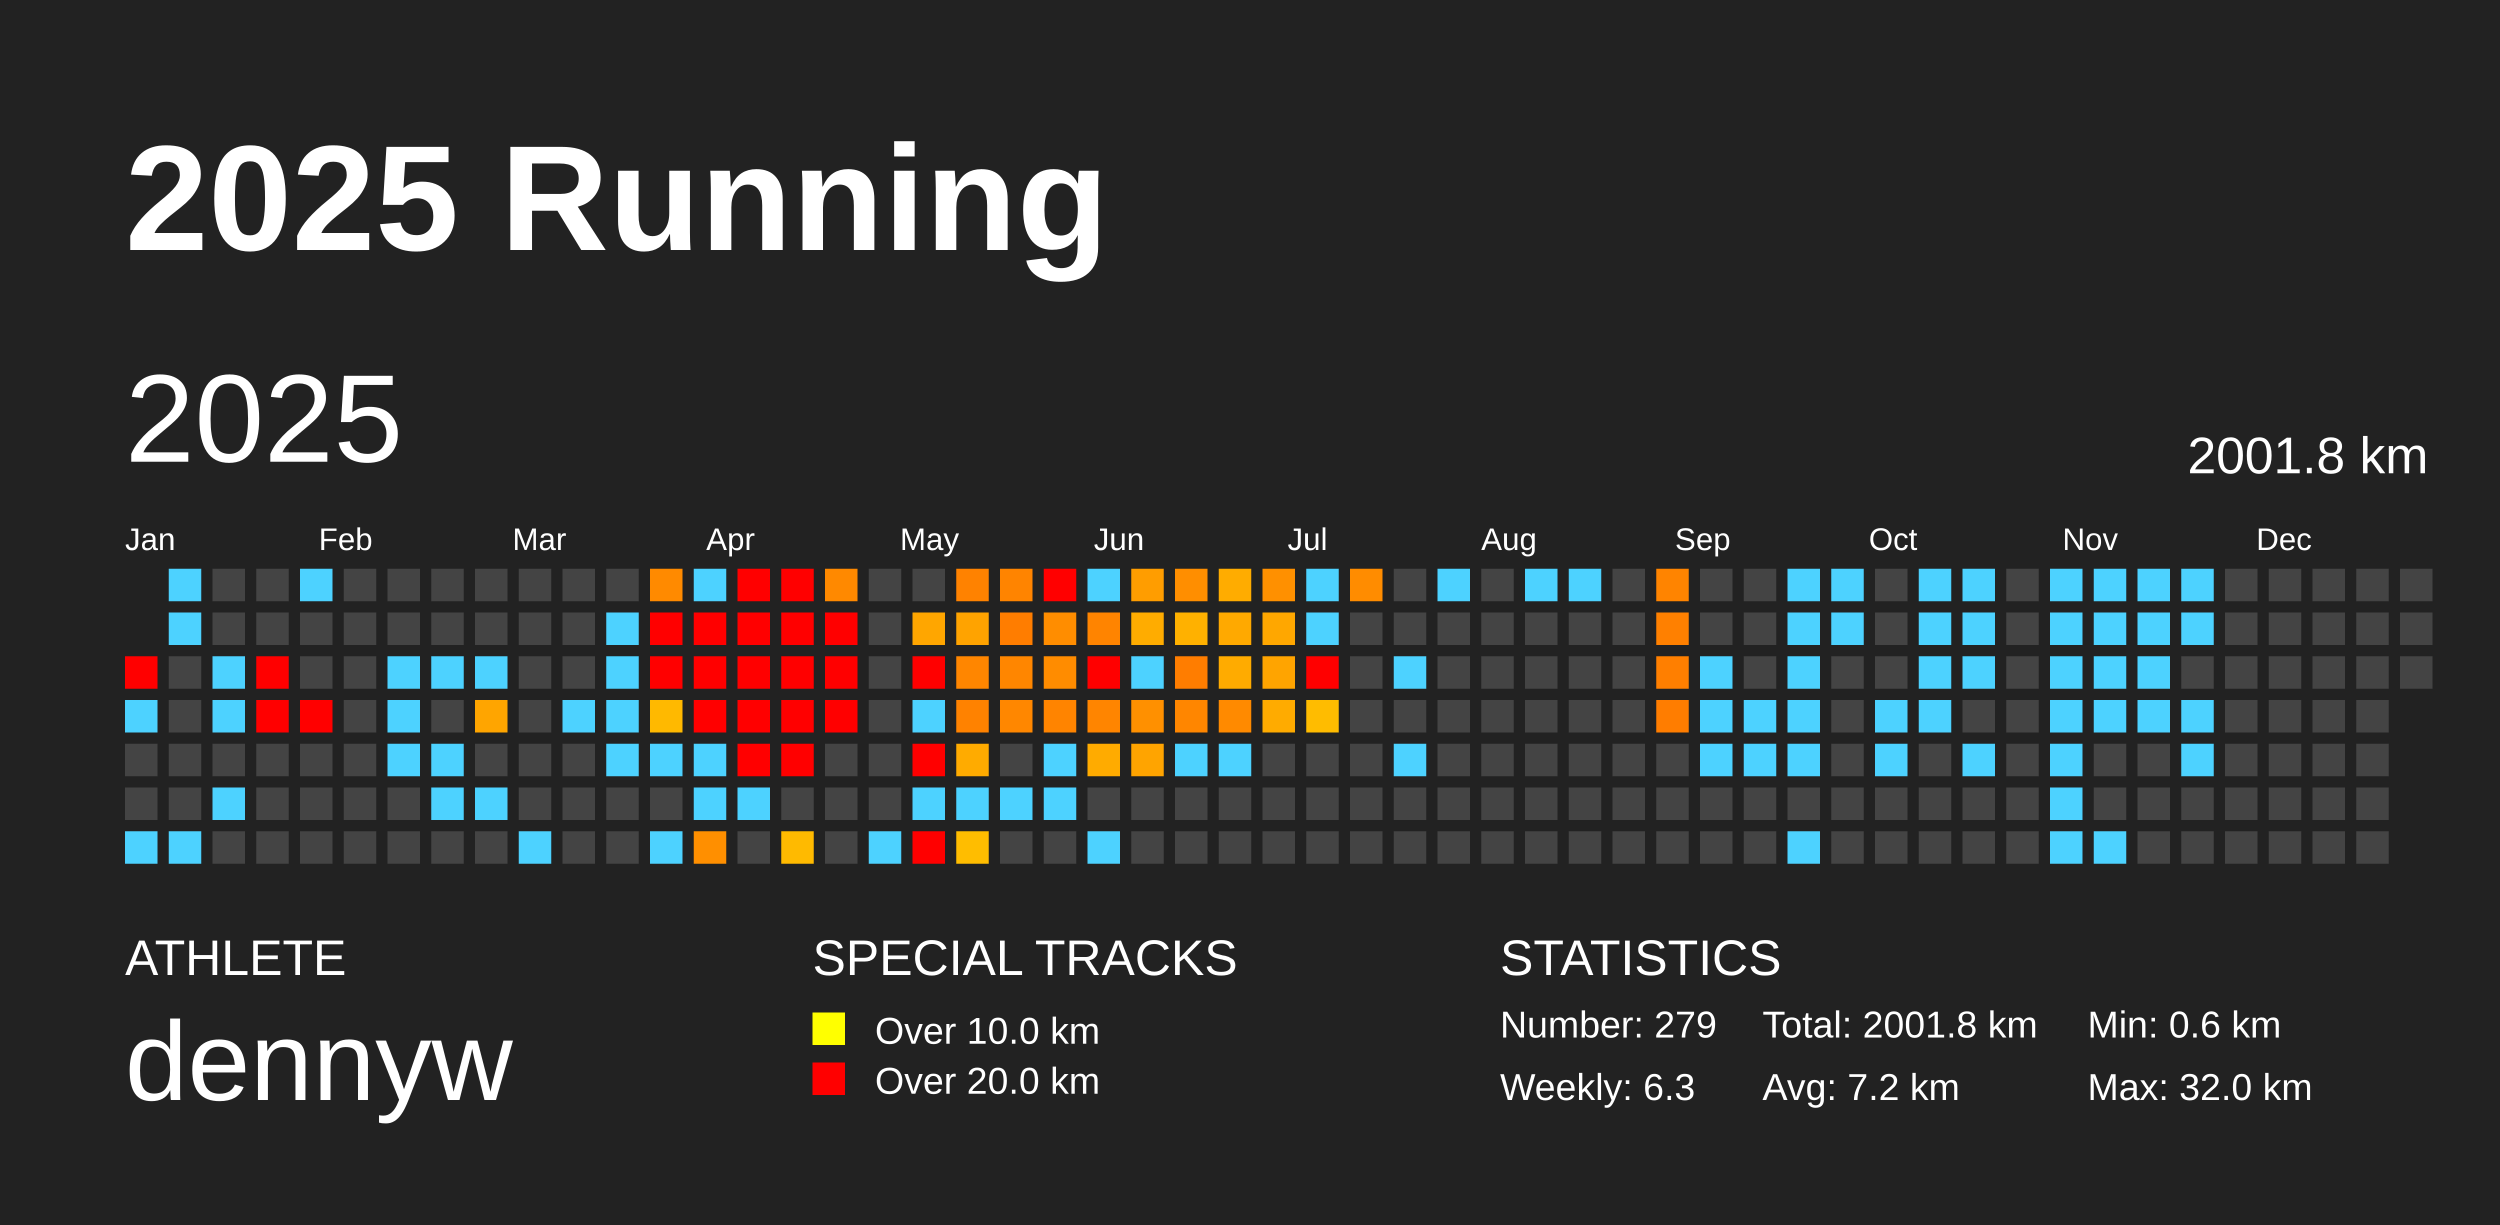
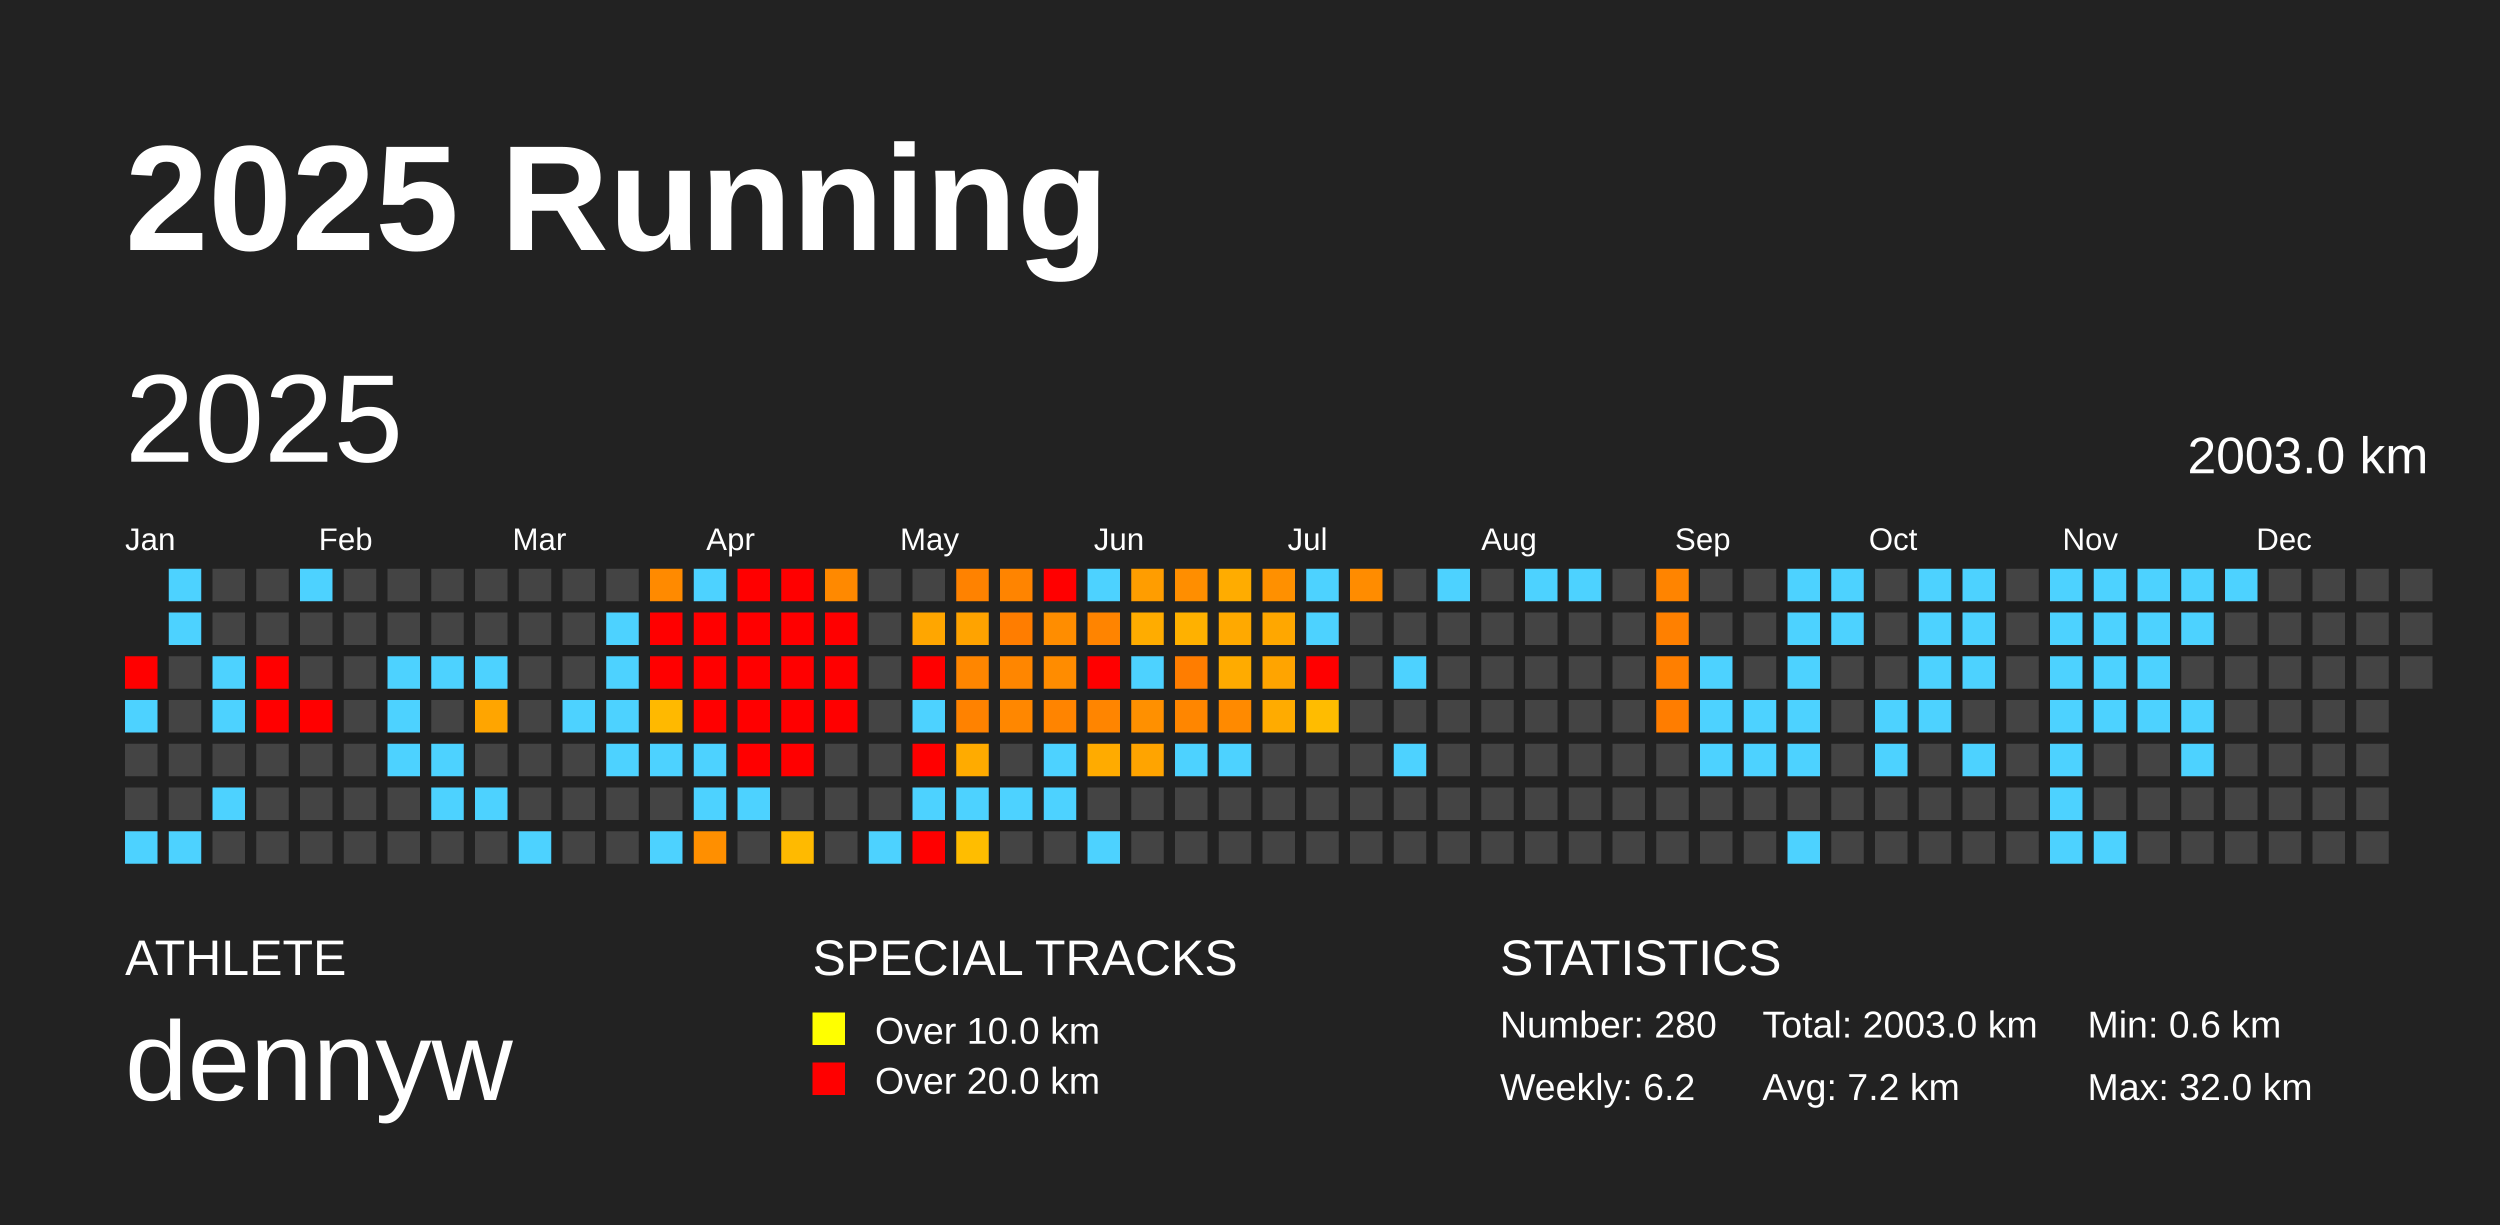
<svg xmlns="http://www.w3.org/2000/svg" baseProfile="full" height="98mm" version="1.1" viewBox="0,0,200,98" width="200mm">
  <defs />
  <rect fill="#222222" height="98" width="200" x="0" y="0" />
  <text fill="#FFFFFF" style="font-size:12px; font-family:Arial; font-weight:bold;" x="10" y="20">2025 Running</text>
  <text fill="#FFFFFF" style="font-size:4px; font-family:Arial" x="10" y="78">ATHLETE</text>
  <text fill="#FFFFFF" style="font-size:9px; font-family:Arial" x="10" y="88">dennyw</text>
  <text fill="#FFFFFF" style="font-size:4px; font-family:Arial" x="65" y="78">SPECIAL TRACKS</text>
  <rect fill="yellow" height="2.6" width="2.6" x="65" y="81" />
  <text fill="#FFFFFF" style="font-size:3px; font-family:Arial" x="70" y="83.5">Over 10.0 km</text>
  <rect fill="red" height="2.6" width="2.6" x="65" y="85" />
  <text fill="#FFFFFF" style="font-size:3px; font-family:Arial" x="70" y="87.5">Over 20.0 km</text>
  <text fill="#FFFFFF" style="font-size:4px; font-family:Arial" x="120" y="78">STATISTICS</text>
-   <text fill="#FFFFFF" style="font-size:3px; font-family:Arial" x="120" y="83">Number: 279</text>
-   <text fill="#FFFFFF" style="font-size:3px; font-family:Arial" x="120" y="88">Weekly: 6.3</text>
-   <text fill="#FFFFFF" style="font-size:3px; font-family:Arial" x="141" y="83">Total: 2001.8 km</text>
+   <text fill="#FFFFFF" style="font-size:3px; font-family:Arial" x="120" y="83">Number: 280</text>
+   <text fill="#FFFFFF" style="font-size:3px; font-family:Arial" x="120" y="88">Weekly: 6.2</text>
+   <text fill="#FFFFFF" style="font-size:3px; font-family:Arial" x="141" y="83">Total: 2003.0 km</text>
  <text fill="#FFFFFF" style="font-size:3px; font-family:Arial" x="141" y="88">Avg: 7.2 km</text>
  <text fill="#FFFFFF" style="font-size:3px; font-family:Arial" x="167" y="83">Min: 0.6 km</text>
  <text fill="#FFFFFF" style="font-size:3px; font-family:Arial" x="167" y="88">Max: 32.0 km</text>
  <text dominant-baseline="hanging" fill="#FFFFFF" style="font-size:10.0px; font-family:Arial;" x="10" y="30">2025</text>
-   <text dominant-baseline="hanging" fill="#FFFFFF" style="font-size:4.125px; font-family:Arial;" x="175" y="35">2001.8 km</text>
+   <text dominant-baseline="hanging" fill="#FFFFFF" style="font-size:4.125px; font-family:Arial;" x="175" y="35">2003.0 km</text>
  <text fill="#FFFFFF" style="font-size:2.5px; font-family:Arial" x="10.0" y="44">Jan</text>
  <text fill="#FFFFFF" style="font-size:2.5px; font-family:Arial" x="25.5" y="44">Feb</text>
  <text fill="#FFFFFF" style="font-size:2.5px; font-family:Arial" x="41.0" y="44">Mar</text>
  <text fill="#FFFFFF" style="font-size:2.5px; font-family:Arial" x="56.5" y="44">Apr</text>
  <text fill="#FFFFFF" style="font-size:2.5px; font-family:Arial" x="72.0" y="44">May</text>
  <text fill="#FFFFFF" style="font-size:2.5px; font-family:Arial" x="87.5" y="44">Jun</text>
  <text fill="#FFFFFF" style="font-size:2.5px; font-family:Arial" x="103.0" y="44">Jul</text>
  <text fill="#FFFFFF" style="font-size:2.5px; font-family:Arial" x="118.5" y="44">Aug</text>
  <text fill="#FFFFFF" style="font-size:2.5px; font-family:Arial" x="134.0" y="44">Sep</text>
  <text fill="#FFFFFF" style="font-size:2.5px; font-family:Arial" x="149.5" y="44">Oct</text>
  <text fill="#FFFFFF" style="font-size:2.5px; font-family:Arial" x="165.0" y="44">Nov</text>
  <text fill="#FFFFFF" style="font-size:2.5px; font-family:Arial" x="180.5" y="44">Dec</text>
  <rect fill="red" height="2.6" width="2.6" x="10.0" y="52.5" />
  <rect fill="#4dd2ff" height="2.6" width="2.6" x="10.0" y="56.0" />
  <rect fill="#444444" height="2.6" width="2.6" x="10.0" y="59.5" />
  <rect fill="#444444" height="2.6" width="2.6" x="10.0" y="63.0" />
  <rect fill="#4dd2ff" height="2.6" width="2.6" x="10.0" y="66.5" />
  <rect fill="#4dd2ff" height="2.6" width="2.6" x="13.5" y="45.5" />
  <rect fill="#4dd2ff" height="2.6" width="2.6" x="13.5" y="49.0" />
  <rect fill="#444444" height="2.6" width="2.6" x="13.5" y="52.5" />
  <rect fill="#444444" height="2.6" width="2.6" x="13.5" y="56.0" />
  <rect fill="#444444" height="2.6" width="2.6" x="13.5" y="59.5" />
  <rect fill="#444444" height="2.6" width="2.6" x="13.5" y="63.0" />
  <rect fill="#4dd2ff" height="2.6" width="2.6" x="13.5" y="66.5" />
  <rect fill="#444444" height="2.6" width="2.6" x="17.0" y="45.5" />
  <rect fill="#444444" height="2.6" width="2.6" x="17.0" y="49.0" />
  <rect fill="#4dd2ff" height="2.6" width="2.6" x="17.0" y="52.5" />
  <rect fill="#4dd2ff" height="2.6" width="2.6" x="17.0" y="56.0" />
  <rect fill="#444444" height="2.6" width="2.6" x="17.0" y="59.5" />
  <rect fill="#4dd2ff" height="2.6" width="2.6" x="17.0" y="63.0" />
  <rect fill="#444444" height="2.6" width="2.6" x="17.0" y="66.5" />
  <rect fill="#444444" height="2.6" width="2.6" x="20.5" y="45.5" />
  <rect fill="#444444" height="2.6" width="2.6" x="20.5" y="49.0" />
  <rect fill="red" height="2.6" width="2.6" x="20.5" y="52.5" />
  <rect fill="red" height="2.6" width="2.6" x="20.5" y="56.0" />
  <rect fill="#444444" height="2.6" width="2.6" x="20.5" y="59.5" />
  <rect fill="#444444" height="2.6" width="2.6" x="20.5" y="63.0" />
  <rect fill="#444444" height="2.6" width="2.6" x="20.5" y="66.5" />
  <rect fill="#4dd2ff" height="2.6" width="2.6" x="24.0" y="45.5" />
  <rect fill="#444444" height="2.6" width="2.6" x="24.0" y="49.0" />
  <rect fill="#444444" height="2.6" width="2.6" x="24.0" y="52.5" />
  <rect fill="red" height="2.6" width="2.6" x="24.0" y="56.0" />
  <rect fill="#444444" height="2.6" width="2.6" x="24.0" y="59.5" />
  <rect fill="#444444" height="2.6" width="2.6" x="24.0" y="63.0" />
  <rect fill="#444444" height="2.6" width="2.6" x="24.0" y="66.5" />
  <rect fill="#444444" height="2.6" width="2.6" x="27.5" y="45.5" />
  <rect fill="#444444" height="2.6" width="2.6" x="27.5" y="49.0" />
  <rect fill="#444444" height="2.6" width="2.6" x="27.5" y="52.5" />
  <rect fill="#444444" height="2.6" width="2.6" x="27.5" y="56.0" />
  <rect fill="#444444" height="2.6" width="2.6" x="27.5" y="59.5" />
  <rect fill="#444444" height="2.6" width="2.6" x="27.5" y="63.0" />
  <rect fill="#444444" height="2.6" width="2.6" x="27.5" y="66.5" />
  <rect fill="#444444" height="2.6" width="2.6" x="31.0" y="45.5" />
  <rect fill="#444444" height="2.6" width="2.6" x="31.0" y="49.0" />
  <rect fill="#4dd2ff" height="2.6" width="2.6" x="31.0" y="52.5" />
  <rect fill="#4dd2ff" height="2.6" width="2.6" x="31.0" y="56.0" />
  <rect fill="#4dd2ff" height="2.6" width="2.6" x="31.0" y="59.5" />
  <rect fill="#444444" height="2.6" width="2.6" x="31.0" y="63.0" />
  <rect fill="#444444" height="2.6" width="2.6" x="31.0" y="66.5" />
  <rect fill="#444444" height="2.6" width="2.6" x="34.5" y="45.5" />
  <rect fill="#444444" height="2.6" width="2.6" x="34.5" y="49.0" />
  <rect fill="#4dd2ff" height="2.6" width="2.6" x="34.5" y="52.5" />
  <rect fill="#444444" height="2.6" width="2.6" x="34.5" y="56.0" />
  <rect fill="#4dd2ff" height="2.6" width="2.6" x="34.5" y="59.5" />
  <rect fill="#4dd2ff" height="2.6" width="2.6" x="34.5" y="63.0" />
  <rect fill="#444444" height="2.6" width="2.6" x="34.5" y="66.5" />
  <rect fill="#444444" height="2.6" width="2.6" x="38.0" y="45.5" />
  <rect fill="#444444" height="2.6" width="2.6" x="38.0" y="49.0" />
  <rect fill="#4dd2ff" height="2.6" width="2.6" x="38.0" y="52.5" />
  <rect fill="#ffa500" height="2.6" width="2.6" x="38.0" y="56.0" />
  <rect fill="#444444" height="2.6" width="2.6" x="38.0" y="59.5" />
  <rect fill="#4dd2ff" height="2.6" width="2.6" x="38.0" y="63.0" />
  <rect fill="#444444" height="2.6" width="2.6" x="38.0" y="66.5" />
  <rect fill="#444444" height="2.6" width="2.6" x="41.5" y="45.5" />
  <rect fill="#444444" height="2.6" width="2.6" x="41.5" y="49.0" />
  <rect fill="#444444" height="2.6" width="2.6" x="41.5" y="52.5" />
  <rect fill="#444444" height="2.6" width="2.6" x="41.5" y="56.0" />
  <rect fill="#444444" height="2.6" width="2.6" x="41.5" y="59.5" />
  <rect fill="#444444" height="2.6" width="2.6" x="41.5" y="63.0" />
  <rect fill="#4dd2ff" height="2.6" width="2.6" x="41.5" y="66.5" />
  <rect fill="#444444" height="2.6" width="2.6" x="45.0" y="45.5" />
  <rect fill="#444444" height="2.6" width="2.6" x="45.0" y="49.0" />
  <rect fill="#444444" height="2.6" width="2.6" x="45.0" y="52.5" />
  <rect fill="#4dd2ff" height="2.6" width="2.6" x="45.0" y="56.0" />
  <rect fill="#444444" height="2.6" width="2.6" x="45.0" y="59.5" />
  <rect fill="#444444" height="2.6" width="2.6" x="45.0" y="63.0" />
  <rect fill="#444444" height="2.6" width="2.6" x="45.0" y="66.5" />
  <rect fill="#444444" height="2.6" width="2.6" x="48.5" y="45.5" />
  <rect fill="#4dd2ff" height="2.6" width="2.6" x="48.5" y="49.0" />
  <rect fill="#4dd2ff" height="2.6" width="2.6" x="48.5" y="52.5" />
  <rect fill="#4dd2ff" height="2.6" width="2.6" x="48.5" y="56.0" />
  <rect fill="#4dd2ff" height="2.6" width="2.6" x="48.5" y="59.5" />
  <rect fill="#444444" height="2.6" width="2.6" x="48.5" y="63.0" />
  <rect fill="#444444" height="2.6" width="2.6" x="48.5" y="66.5" />
  <rect fill="#ff8a00" height="2.6" width="2.6" x="52.0" y="45.5" />
  <rect fill="red" height="2.6" width="2.6" x="52.0" y="49.0" />
  <rect fill="red" height="2.6" width="2.6" x="52.0" y="52.5" />
  <rect fill="#ffb900" height="2.6" width="2.6" x="52.0" y="56.0" />
  <rect fill="#4dd2ff" height="2.6" width="2.6" x="52.0" y="59.5" />
  <rect fill="#444444" height="2.6" width="2.6" x="52.0" y="63.0" />
  <rect fill="#4dd2ff" height="2.6" width="2.6" x="52.0" y="66.5" />
  <rect fill="#4dd2ff" height="2.6" width="2.6" x="55.5" y="45.5" />
  <rect fill="red" height="2.6" width="2.6" x="55.5" y="49.0" />
  <rect fill="red" height="2.6" width="2.6" x="55.5" y="52.5" />
  <rect fill="red" height="2.6" width="2.6" x="55.5" y="56.0" />
  <rect fill="#4dd2ff" height="2.6" width="2.6" x="55.5" y="59.5" />
  <rect fill="#4dd2ff" height="2.6" width="2.6" x="55.5" y="63.0" />
  <rect fill="#ff8f00" height="2.6" width="2.6" x="55.5" y="66.5" />
  <rect fill="red" height="2.6" width="2.6" x="59.0" y="45.5" />
  <rect fill="red" height="2.6" width="2.6" x="59.0" y="49.0" />
  <rect fill="red" height="2.6" width="2.6" x="59.0" y="52.5" />
  <rect fill="red" height="2.6" width="2.6" x="59.0" y="56.0" />
  <rect fill="red" height="2.6" width="2.6" x="59.0" y="59.5" />
  <rect fill="#4dd2ff" height="2.6" width="2.6" x="59.0" y="63.0" />
  <rect fill="#444444" height="2.6" width="2.6" x="59.0" y="66.5" />
  <rect fill="red" height="2.6" width="2.6" x="62.5" y="45.5" />
  <rect fill="red" height="2.6" width="2.6" x="62.5" y="49.0" />
  <rect fill="red" height="2.6" width="2.6" x="62.5" y="52.5" />
  <rect fill="red" height="2.6" width="2.6" x="62.5" y="56.0" />
  <rect fill="red" height="2.6" width="2.6" x="62.5" y="59.5" />
  <rect fill="#444444" height="2.6" width="2.6" x="62.5" y="63.0" />
  <rect fill="#ffba00" height="2.6" width="2.6" x="62.5" y="66.5" />
  <rect fill="#ff8900" height="2.6" width="2.6" x="66.0" y="45.5" />
  <rect fill="red" height="2.6" width="2.6" x="66.0" y="49.0" />
  <rect fill="red" height="2.6" width="2.6" x="66.0" y="52.5" />
  <rect fill="red" height="2.6" width="2.6" x="66.0" y="56.0" />
  <rect fill="#444444" height="2.6" width="2.6" x="66.0" y="59.5" />
  <rect fill="#444444" height="2.6" width="2.6" x="66.0" y="63.0" />
  <rect fill="#444444" height="2.6" width="2.6" x="66.0" y="66.5" />
  <rect fill="#444444" height="2.6" width="2.6" x="69.5" y="45.5" />
  <rect fill="#444444" height="2.6" width="2.6" x="69.5" y="49.0" />
  <rect fill="#444444" height="2.6" width="2.6" x="69.5" y="52.5" />
  <rect fill="#444444" height="2.6" width="2.6" x="69.5" y="56.0" />
  <rect fill="#444444" height="2.6" width="2.6" x="69.5" y="59.5" />
  <rect fill="#444444" height="2.6" width="2.6" x="69.5" y="63.0" />
  <rect fill="#4dd2ff" height="2.6" width="2.6" x="69.5" y="66.5" />
  <rect fill="#444444" height="2.6" width="2.6" x="73.0" y="45.5" />
  <rect fill="#ffa600" height="2.6" width="2.6" x="73.0" y="49.0" />
  <rect fill="red" height="2.6" width="2.6" x="73.0" y="52.5" />
  <rect fill="#4dd2ff" height="2.6" width="2.6" x="73.0" y="56.0" />
  <rect fill="red" height="2.6" width="2.6" x="73.0" y="59.5" />
  <rect fill="#4dd2ff" height="2.6" width="2.6" x="73.0" y="63.0" />
  <rect fill="red" height="2.6" width="2.6" x="73.0" y="66.5" />
  <rect fill="#ff8200" height="2.6" width="2.6" x="76.5" y="45.5" />
  <rect fill="#ffa300" height="2.6" width="2.6" x="76.5" y="49.0" />
  <rect fill="#ff8600" height="2.6" width="2.6" x="76.5" y="52.5" />
  <rect fill="#ff8200" height="2.6" width="2.6" x="76.5" y="56.0" />
  <rect fill="#ffab00" height="2.6" width="2.6" x="76.5" y="59.5" />
  <rect fill="#4dd2ff" height="2.6" width="2.6" x="76.5" y="63.0" />
  <rect fill="#ffbd00" height="2.6" width="2.6" x="76.5" y="66.5" />
  <rect fill="#ff8400" height="2.6" width="2.6" x="80.0" y="45.5" />
  <rect fill="#ff7d00" height="2.6" width="2.6" x="80.0" y="49.0" />
  <rect fill="#ff8600" height="2.6" width="2.6" x="80.0" y="52.5" />
  <rect fill="#ff8700" height="2.6" width="2.6" x="80.0" y="56.0" />
  <rect fill="#444444" height="2.6" width="2.6" x="80.0" y="59.5" />
  <rect fill="#4dd2ff" height="2.6" width="2.6" x="80.0" y="63.0" />
  <rect fill="#444444" height="2.6" width="2.6" x="80.0" y="66.5" />
  <rect fill="red" height="2.6" width="2.6" x="83.5" y="45.5" />
  <rect fill="#ff8d00" height="2.6" width="2.6" x="83.5" y="49.0" />
  <rect fill="#ff8c00" height="2.6" width="2.6" x="83.5" y="52.5" />
  <rect fill="#ff8400" height="2.6" width="2.6" x="83.5" y="56.0" />
  <rect fill="#4dd2ff" height="2.6" width="2.6" x="83.5" y="59.5" />
  <rect fill="#4dd2ff" height="2.6" width="2.6" x="83.5" y="63.0" />
  <rect fill="#444444" height="2.6" width="2.6" x="83.5" y="66.5" />
  <rect fill="#4dd2ff" height="2.6" width="2.6" x="87.0" y="45.5" />
  <rect fill="#ff8400" height="2.6" width="2.6" x="87.0" y="49.0" />
  <rect fill="red" height="2.6" width="2.6" x="87.0" y="52.5" />
  <rect fill="#ff8500" height="2.6" width="2.6" x="87.0" y="56.0" />
  <rect fill="#ffab00" height="2.6" width="2.6" x="87.0" y="59.5" />
  <rect fill="#444444" height="2.6" width="2.6" x="87.0" y="63.0" />
  <rect fill="#4dd2ff" height="2.6" width="2.6" x="87.0" y="66.5" />
  <rect fill="#ff9d00" height="2.6" width="2.6" x="90.5" y="45.5" />
  <rect fill="#ffac00" height="2.6" width="2.6" x="90.5" y="49.0" />
  <rect fill="#4dd2ff" height="2.6" width="2.6" x="90.5" y="52.5" />
  <rect fill="#ff9000" height="2.6" width="2.6" x="90.5" y="56.0" />
  <rect fill="#ffa400" height="2.6" width="2.6" x="90.5" y="59.5" />
  <rect fill="#444444" height="2.6" width="2.6" x="90.5" y="63.0" />
  <rect fill="#444444" height="2.6" width="2.6" x="90.5" y="66.5" />
  <rect fill="#ff8e00" height="2.6" width="2.6" x="94.0" y="45.5" />
  <rect fill="#ffb100" height="2.6" width="2.6" x="94.0" y="49.0" />
  <rect fill="#ff7d00" height="2.6" width="2.6" x="94.0" y="52.5" />
  <rect fill="#ff8600" height="2.6" width="2.6" x="94.0" y="56.0" />
  <rect fill="#4dd2ff" height="2.6" width="2.6" x="94.0" y="59.5" />
  <rect fill="#444444" height="2.6" width="2.6" x="94.0" y="63.0" />
  <rect fill="#444444" height="2.6" width="2.6" x="94.0" y="66.5" />
  <rect fill="#ffac00" height="2.6" width="2.6" x="97.5" y="45.5" />
  <rect fill="#ffa900" height="2.6" width="2.6" x="97.5" y="49.0" />
  <rect fill="#ffab00" height="2.6" width="2.6" x="97.5" y="52.5" />
  <rect fill="#ff8a00" height="2.6" width="2.6" x="97.5" y="56.0" />
  <rect fill="#4dd2ff" height="2.6" width="2.6" x="97.5" y="59.5" />
  <rect fill="#444444" height="2.6" width="2.6" x="97.5" y="63.0" />
  <rect fill="#444444" height="2.6" width="2.6" x="97.5" y="66.5" />
  <rect fill="#ff9000" height="2.6" width="2.6" x="101.0" y="45.5" />
  <rect fill="#ffa700" height="2.6" width="2.6" x="101.0" y="49.0" />
  <rect fill="#ffa400" height="2.6" width="2.6" x="101.0" y="52.5" />
  <rect fill="#ffab00" height="2.6" width="2.6" x="101.0" y="56.0" />
  <rect fill="#444444" height="2.6" width="2.6" x="101.0" y="59.5" />
  <rect fill="#444444" height="2.6" width="2.6" x="101.0" y="63.0" />
  <rect fill="#444444" height="2.6" width="2.6" x="101.0" y="66.5" />
  <rect fill="#4dd2ff" height="2.6" width="2.6" x="104.5" y="45.5" />
  <rect fill="#4dd2ff" height="2.6" width="2.6" x="104.5" y="49.0" />
  <rect fill="red" height="2.6" width="2.6" x="104.5" y="52.5" />
  <rect fill="#ffbc00" height="2.6" width="2.6" x="104.5" y="56.0" />
  <rect fill="#444444" height="2.6" width="2.6" x="104.5" y="59.5" />
  <rect fill="#444444" height="2.6" width="2.6" x="104.5" y="63.0" />
  <rect fill="#444444" height="2.6" width="2.6" x="104.5" y="66.5" />
  <rect fill="#ff8c00" height="2.6" width="2.6" x="108.0" y="45.5" />
  <rect fill="#444444" height="2.6" width="2.6" x="108.0" y="49.0" />
  <rect fill="#444444" height="2.6" width="2.6" x="108.0" y="52.5" />
  <rect fill="#444444" height="2.6" width="2.6" x="108.0" y="56.0" />
  <rect fill="#444444" height="2.6" width="2.6" x="108.0" y="59.5" />
  <rect fill="#444444" height="2.6" width="2.6" x="108.0" y="63.0" />
  <rect fill="#444444" height="2.6" width="2.6" x="108.0" y="66.5" />
  <rect fill="#444444" height="2.6" width="2.6" x="111.5" y="45.5" />
  <rect fill="#444444" height="2.6" width="2.6" x="111.5" y="49.0" />
  <rect fill="#4dd2ff" height="2.6" width="2.6" x="111.5" y="52.5" />
  <rect fill="#444444" height="2.6" width="2.6" x="111.5" y="56.0" />
  <rect fill="#4dd2ff" height="2.6" width="2.6" x="111.5" y="59.5" />
  <rect fill="#444444" height="2.6" width="2.6" x="111.5" y="63.0" />
  <rect fill="#444444" height="2.6" width="2.6" x="111.5" y="66.5" />
  <rect fill="#4dd2ff" height="2.6" width="2.6" x="115.0" y="45.5" />
  <rect fill="#444444" height="2.6" width="2.6" x="115.0" y="49.0" />
  <rect fill="#444444" height="2.6" width="2.6" x="115.0" y="52.5" />
  <rect fill="#444444" height="2.6" width="2.6" x="115.0" y="56.0" />
  <rect fill="#444444" height="2.6" width="2.6" x="115.0" y="59.5" />
  <rect fill="#444444" height="2.6" width="2.6" x="115.0" y="63.0" />
  <rect fill="#444444" height="2.6" width="2.6" x="115.0" y="66.5" />
  <rect fill="#444444" height="2.6" width="2.6" x="118.5" y="45.5" />
  <rect fill="#444444" height="2.6" width="2.6" x="118.5" y="49.0" />
  <rect fill="#444444" height="2.6" width="2.6" x="118.5" y="52.5" />
  <rect fill="#444444" height="2.6" width="2.6" x="118.5" y="56.0" />
  <rect fill="#444444" height="2.6" width="2.6" x="118.5" y="59.5" />
  <rect fill="#444444" height="2.6" width="2.6" x="118.5" y="63.0" />
  <rect fill="#444444" height="2.6" width="2.6" x="118.5" y="66.5" />
  <rect fill="#4dd2ff" height="2.6" width="2.6" x="122.0" y="45.5" />
  <rect fill="#444444" height="2.6" width="2.6" x="122.0" y="49.0" />
  <rect fill="#444444" height="2.6" width="2.6" x="122.0" y="52.5" />
  <rect fill="#444444" height="2.6" width="2.6" x="122.0" y="56.0" />
  <rect fill="#444444" height="2.6" width="2.6" x="122.0" y="59.5" />
  <rect fill="#444444" height="2.6" width="2.6" x="122.0" y="63.0" />
  <rect fill="#444444" height="2.6" width="2.6" x="122.0" y="66.5" />
  <rect fill="#4dd2ff" height="2.6" width="2.6" x="125.5" y="45.5" />
  <rect fill="#444444" height="2.6" width="2.6" x="125.5" y="49.0" />
  <rect fill="#444444" height="2.6" width="2.6" x="125.5" y="52.5" />
  <rect fill="#444444" height="2.6" width="2.6" x="125.5" y="56.0" />
  <rect fill="#444444" height="2.6" width="2.6" x="125.5" y="59.5" />
  <rect fill="#444444" height="2.6" width="2.6" x="125.5" y="63.0" />
  <rect fill="#444444" height="2.6" width="2.6" x="125.5" y="66.5" />
  <rect fill="#444444" height="2.6" width="2.6" x="129.0" y="45.5" />
  <rect fill="#444444" height="2.6" width="2.6" x="129.0" y="49.0" />
  <rect fill="#444444" height="2.6" width="2.6" x="129.0" y="52.5" />
  <rect fill="#444444" height="2.6" width="2.6" x="129.0" y="56.0" />
  <rect fill="#444444" height="2.6" width="2.6" x="129.0" y="59.5" />
  <rect fill="#444444" height="2.6" width="2.6" x="129.0" y="63.0" />
  <rect fill="#444444" height="2.6" width="2.6" x="129.0" y="66.5" />
  <rect fill="#ff8400" height="2.6" width="2.6" x="132.5" y="45.5" />
  <rect fill="#ff8000" height="2.6" width="2.6" x="132.5" y="49.0" />
  <rect fill="#ff7f00" height="2.6" width="2.6" x="132.5" y="52.5" />
  <rect fill="#ff7d00" height="2.6" width="2.6" x="132.5" y="56.0" />
  <rect fill="#444444" height="2.6" width="2.6" x="132.5" y="59.5" />
  <rect fill="#444444" height="2.6" width="2.6" x="132.5" y="63.0" />
  <rect fill="#444444" height="2.6" width="2.6" x="132.5" y="66.5" />
  <rect fill="#444444" height="2.6" width="2.6" x="136.0" y="45.5" />
  <rect fill="#444444" height="2.6" width="2.6" x="136.0" y="49.0" />
  <rect fill="#4dd2ff" height="2.6" width="2.6" x="136.0" y="52.5" />
  <rect fill="#4dd2ff" height="2.6" width="2.6" x="136.0" y="56.0" />
  <rect fill="#4dd2ff" height="2.6" width="2.6" x="136.0" y="59.5" />
  <rect fill="#444444" height="2.6" width="2.6" x="136.0" y="63.0" />
  <rect fill="#444444" height="2.6" width="2.6" x="136.0" y="66.5" />
  <rect fill="#444444" height="2.6" width="2.6" x="139.5" y="45.5" />
  <rect fill="#444444" height="2.6" width="2.6" x="139.5" y="49.0" />
  <rect fill="#444444" height="2.6" width="2.6" x="139.5" y="52.5" />
  <rect fill="#4dd2ff" height="2.6" width="2.6" x="139.5" y="56.0" />
  <rect fill="#4dd2ff" height="2.6" width="2.6" x="139.5" y="59.5" />
  <rect fill="#444444" height="2.6" width="2.6" x="139.5" y="63.0" />
  <rect fill="#444444" height="2.6" width="2.6" x="139.5" y="66.5" />
  <rect fill="#4dd2ff" height="2.6" width="2.6" x="143.0" y="45.5" />
  <rect fill="#4dd2ff" height="2.6" width="2.6" x="143.0" y="49.0" />
  <rect fill="#4dd2ff" height="2.6" width="2.6" x="143.0" y="52.5" />
  <rect fill="#4dd2ff" height="2.6" width="2.6" x="143.0" y="56.0" />
  <rect fill="#4dd2ff" height="2.6" width="2.6" x="143.0" y="59.5" />
  <rect fill="#444444" height="2.6" width="2.6" x="143.0" y="63.0" />
  <rect fill="#4dd2ff" height="2.6" width="2.6" x="143.0" y="66.5" />
  <rect fill="#4dd2ff" height="2.6" width="2.6" x="146.5" y="45.5" />
  <rect fill="#4dd2ff" height="2.6" width="2.6" x="146.5" y="49.0" />
  <rect fill="#444444" height="2.6" width="2.6" x="146.5" y="52.5" />
  <rect fill="#444444" height="2.6" width="2.6" x="146.5" y="56.0" />
  <rect fill="#444444" height="2.6" width="2.6" x="146.5" y="59.5" />
  <rect fill="#444444" height="2.6" width="2.6" x="146.5" y="63.0" />
  <rect fill="#444444" height="2.6" width="2.6" x="146.5" y="66.5" />
  <rect fill="#444444" height="2.6" width="2.6" x="150.0" y="45.5" />
  <rect fill="#444444" height="2.6" width="2.6" x="150.0" y="49.0" />
  <rect fill="#444444" height="2.6" width="2.6" x="150.0" y="52.5" />
  <rect fill="#4dd2ff" height="2.6" width="2.6" x="150.0" y="56.0" />
  <rect fill="#4dd2ff" height="2.6" width="2.6" x="150.0" y="59.5" />
  <rect fill="#444444" height="2.6" width="2.6" x="150.0" y="63.0" />
  <rect fill="#444444" height="2.6" width="2.6" x="150.0" y="66.5" />
  <rect fill="#4dd2ff" height="2.6" width="2.6" x="153.5" y="45.5" />
  <rect fill="#4dd2ff" height="2.6" width="2.6" x="153.5" y="49.0" />
  <rect fill="#4dd2ff" height="2.6" width="2.6" x="153.5" y="52.5" />
  <rect fill="#4dd2ff" height="2.6" width="2.6" x="153.5" y="56.0" />
  <rect fill="#444444" height="2.6" width="2.6" x="153.5" y="59.5" />
  <rect fill="#444444" height="2.6" width="2.6" x="153.5" y="63.0" />
  <rect fill="#444444" height="2.6" width="2.6" x="153.5" y="66.5" />
  <rect fill="#4dd2ff" height="2.6" width="2.6" x="157.0" y="45.5" />
  <rect fill="#4dd2ff" height="2.6" width="2.6" x="157.0" y="49.0" />
  <rect fill="#4dd2ff" height="2.6" width="2.6" x="157.0" y="52.5" />
  <rect fill="#444444" height="2.6" width="2.6" x="157.0" y="56.0" />
  <rect fill="#4dd2ff" height="2.6" width="2.6" x="157.0" y="59.5" />
  <rect fill="#444444" height="2.6" width="2.6" x="157.0" y="63.0" />
  <rect fill="#444444" height="2.6" width="2.6" x="157.0" y="66.5" />
  <rect fill="#444444" height="2.6" width="2.6" x="160.5" y="45.5" />
  <rect fill="#444444" height="2.6" width="2.6" x="160.5" y="49.0" />
  <rect fill="#444444" height="2.6" width="2.6" x="160.5" y="52.5" />
  <rect fill="#444444" height="2.6" width="2.6" x="160.5" y="56.0" />
  <rect fill="#444444" height="2.6" width="2.6" x="160.5" y="59.5" />
  <rect fill="#444444" height="2.6" width="2.6" x="160.5" y="63.0" />
  <rect fill="#444444" height="2.6" width="2.6" x="160.5" y="66.5" />
  <rect fill="#4dd2ff" height="2.6" width="2.6" x="164.0" y="45.5" />
  <rect fill="#4dd2ff" height="2.6" width="2.6" x="164.0" y="49.0" />
  <rect fill="#4dd2ff" height="2.6" width="2.6" x="164.0" y="52.5" />
  <rect fill="#4dd2ff" height="2.6" width="2.6" x="164.0" y="56.0" />
  <rect fill="#4dd2ff" height="2.6" width="2.6" x="164.0" y="59.5" />
  <rect fill="#4dd2ff" height="2.6" width="2.6" x="164.0" y="63.0" />
  <rect fill="#4dd2ff" height="2.6" width="2.6" x="164.0" y="66.5" />
  <rect fill="#4dd2ff" height="2.6" width="2.6" x="167.5" y="45.5" />
  <rect fill="#4dd2ff" height="2.6" width="2.6" x="167.5" y="49.0" />
  <rect fill="#4dd2ff" height="2.6" width="2.6" x="167.5" y="52.5" />
  <rect fill="#4dd2ff" height="2.6" width="2.6" x="167.5" y="56.0" />
  <rect fill="#444444" height="2.6" width="2.6" x="167.5" y="59.5" />
  <rect fill="#444444" height="2.6" width="2.6" x="167.5" y="63.0" />
  <rect fill="#4dd2ff" height="2.6" width="2.6" x="167.5" y="66.5" />
  <rect fill="#4dd2ff" height="2.6" width="2.6" x="171.0" y="45.5" />
  <rect fill="#4dd2ff" height="2.6" width="2.6" x="171.0" y="49.0" />
  <rect fill="#4dd2ff" height="2.6" width="2.6" x="171.0" y="52.5" />
  <rect fill="#4dd2ff" height="2.6" width="2.6" x="171.0" y="56.0" />
  <rect fill="#444444" height="2.6" width="2.6" x="171.0" y="59.5" />
  <rect fill="#444444" height="2.6" width="2.6" x="171.0" y="63.0" />
  <rect fill="#444444" height="2.6" width="2.6" x="171.0" y="66.5" />
  <rect fill="#4dd2ff" height="2.6" width="2.6" x="174.5" y="45.5" />
  <rect fill="#4dd2ff" height="2.6" width="2.6" x="174.5" y="49.0" />
  <rect fill="#444444" height="2.6" width="2.6" x="174.5" y="52.5" />
  <rect fill="#4dd2ff" height="2.6" width="2.6" x="174.5" y="56.0" />
  <rect fill="#4dd2ff" height="2.6" width="2.6" x="174.5" y="59.5" />
  <rect fill="#444444" height="2.6" width="2.6" x="174.5" y="63.0" />
  <rect fill="#444444" height="2.6" width="2.6" x="174.5" y="66.5" />
-   <rect fill="#444444" height="2.6" width="2.6" x="178.0" y="45.5" />
+   <rect fill="#4dd2ff" height="2.6" width="2.6" x="178.0" y="45.5" />
  <rect fill="#444444" height="2.6" width="2.6" x="178.0" y="49.0" />
  <rect fill="#444444" height="2.6" width="2.6" x="178.0" y="52.5" />
  <rect fill="#444444" height="2.6" width="2.6" x="178.0" y="56.0" />
  <rect fill="#444444" height="2.6" width="2.6" x="178.0" y="59.5" />
  <rect fill="#444444" height="2.6" width="2.6" x="178.0" y="63.0" />
  <rect fill="#444444" height="2.6" width="2.6" x="178.0" y="66.5" />
  <rect fill="#444444" height="2.6" width="2.6" x="181.5" y="45.5" />
  <rect fill="#444444" height="2.6" width="2.6" x="181.5" y="49.0" />
  <rect fill="#444444" height="2.6" width="2.6" x="181.5" y="52.5" />
  <rect fill="#444444" height="2.6" width="2.6" x="181.5" y="56.0" />
  <rect fill="#444444" height="2.6" width="2.6" x="181.5" y="59.5" />
  <rect fill="#444444" height="2.6" width="2.6" x="181.5" y="63.0" />
  <rect fill="#444444" height="2.6" width="2.6" x="181.5" y="66.5" />
  <rect fill="#444444" height="2.6" width="2.6" x="185.0" y="45.5" />
  <rect fill="#444444" height="2.6" width="2.6" x="185.0" y="49.0" />
  <rect fill="#444444" height="2.6" width="2.6" x="185.0" y="52.5" />
  <rect fill="#444444" height="2.6" width="2.6" x="185.0" y="56.0" />
  <rect fill="#444444" height="2.6" width="2.6" x="185.0" y="59.5" />
  <rect fill="#444444" height="2.6" width="2.6" x="185.0" y="63.0" />
  <rect fill="#444444" height="2.6" width="2.6" x="185.0" y="66.5" />
  <rect fill="#444444" height="2.6" width="2.6" x="188.5" y="45.5" />
  <rect fill="#444444" height="2.6" width="2.6" x="188.5" y="49.0" />
  <rect fill="#444444" height="2.6" width="2.6" x="188.5" y="52.5" />
  <rect fill="#444444" height="2.6" width="2.6" x="188.5" y="56.0" />
  <rect fill="#444444" height="2.6" width="2.6" x="188.5" y="59.5" />
  <rect fill="#444444" height="2.6" width="2.6" x="188.5" y="63.0" />
  <rect fill="#444444" height="2.6" width="2.6" x="188.5" y="66.5" />
  <rect fill="#444444" height="2.6" width="2.6" x="192.0" y="45.5" />
  <rect fill="#444444" height="2.6" width="2.6" x="192.0" y="49.0" />
  <rect fill="#444444" height="2.6" width="2.6" x="192.0" y="52.5" />
</svg>
